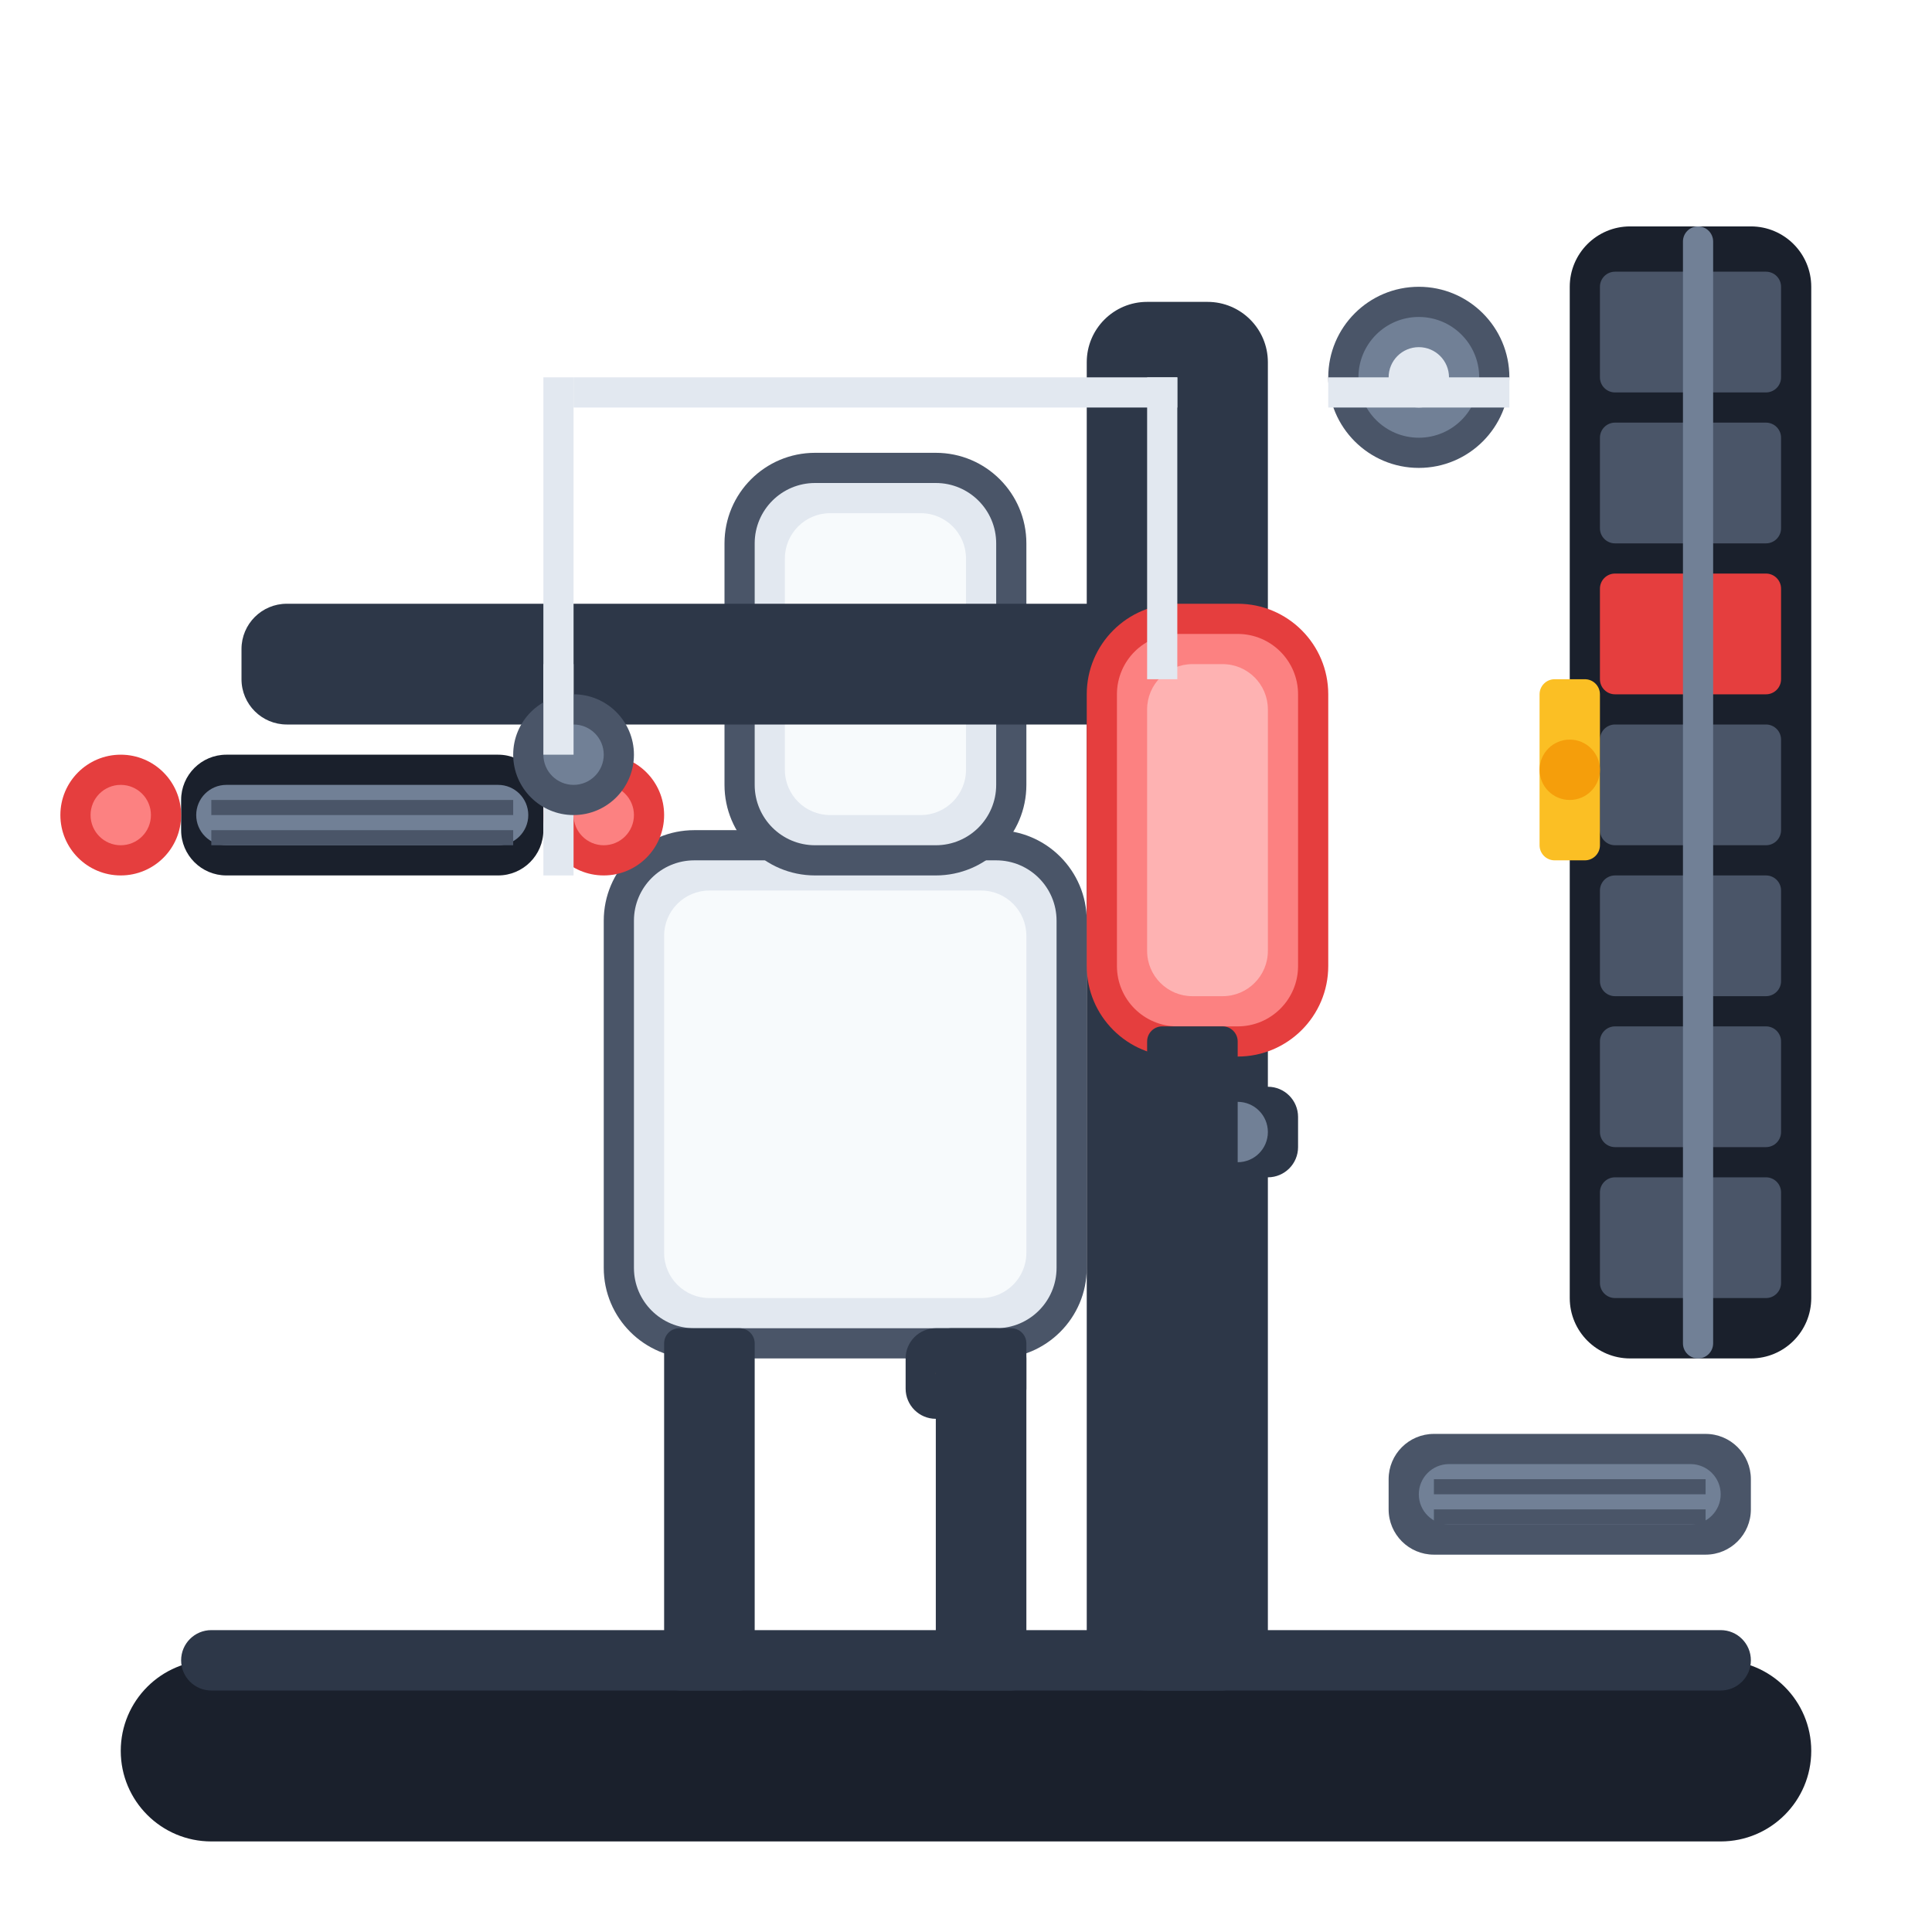
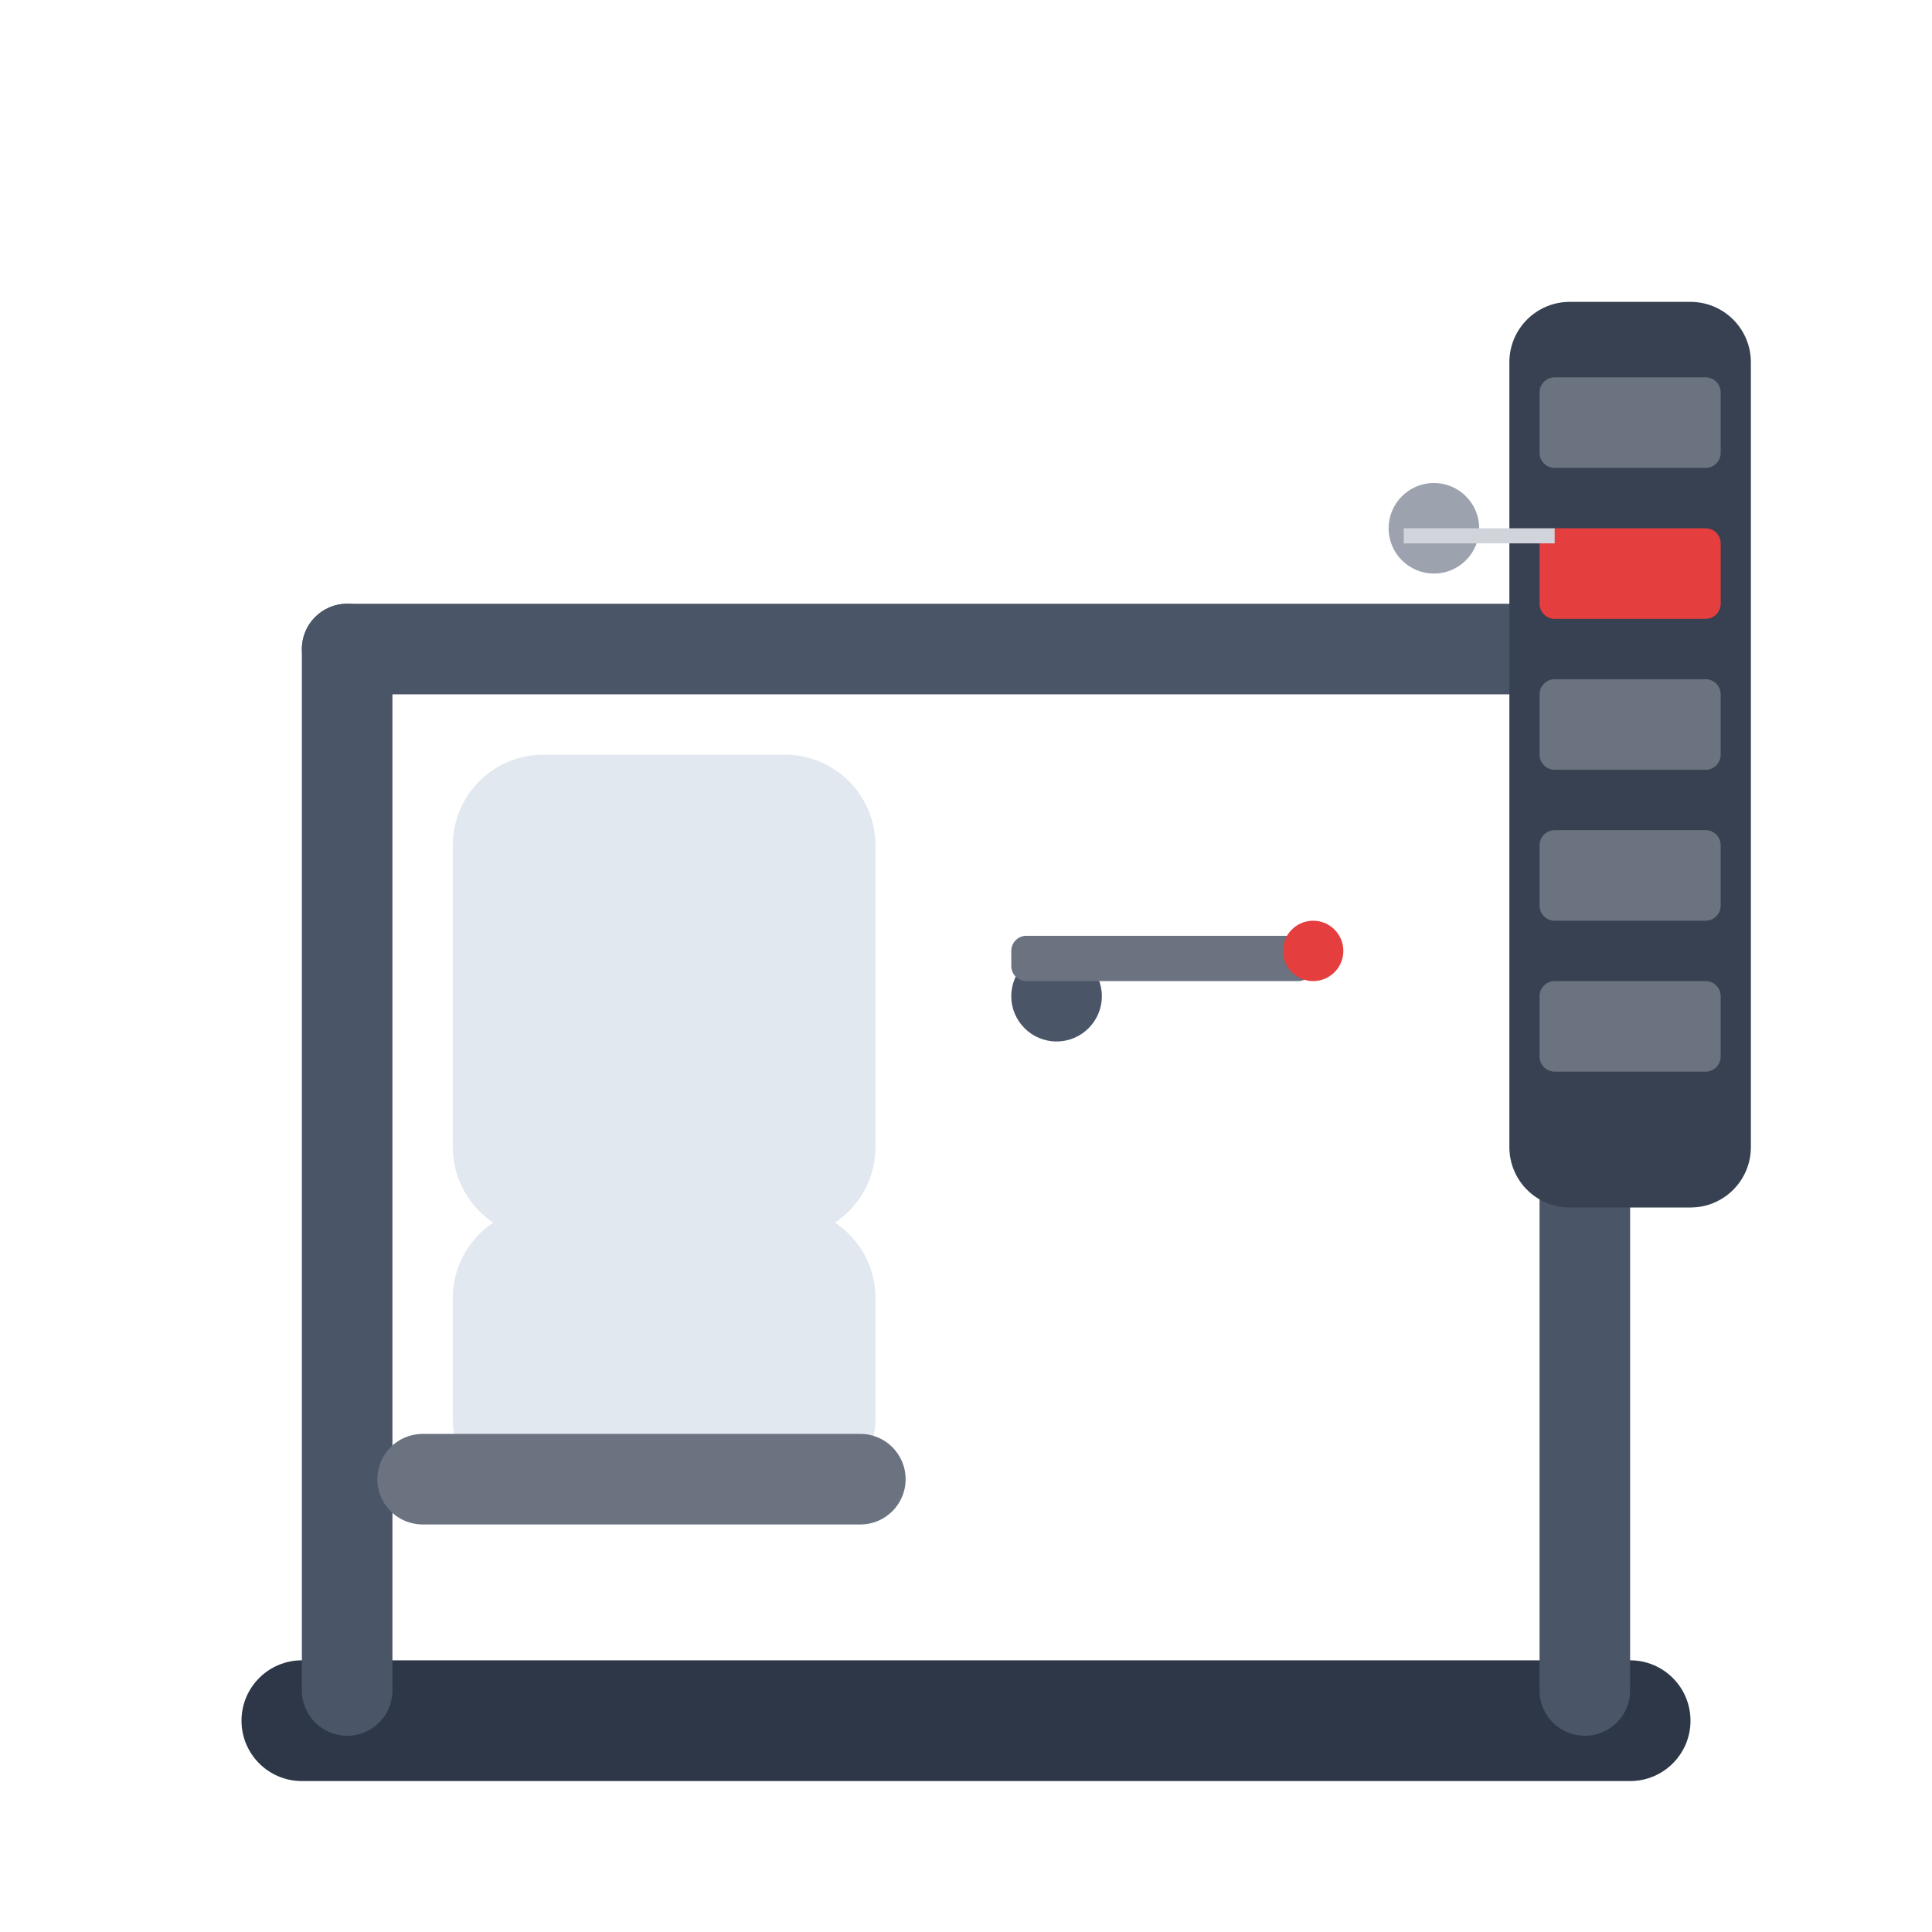
<svg xmlns="http://www.w3.org/2000/svg" width="128" height="128" viewBox="0 0 128 128">
-   <rect x="8" y="110" width="112" height="12" fill="#1a202c" rx="6" />
-   <rect x="12" y="108" width="104" height="4" fill="#2d3748" rx="2" />
-   <rect x="40" y="55" width="32" height="35" fill="#4a5568" rx="6" />
-   <rect x="42" y="57" width="28" height="31" fill="#e2e8f0" rx="4" />
-   <rect x="44" y="59" width="24" height="27" fill="#f7fafc" rx="3" />
-   <rect x="48" y="30" width="20" height="28" fill="#4a5568" rx="6" />
-   <rect x="50" y="32" width="16" height="24" fill="#e2e8f0" rx="4" />
-   <rect x="52" y="34" width="12" height="20" fill="#f7fafc" rx="3" />
-   <rect x="72" y="20" width="12" height="92" fill="#2d3748" rx="4" />
-   <rect x="16" y="40" width="68" height="8" fill="#2d3748" rx="3" />
-   <rect x="12" y="50" width="24" height="8" fill="#1a202c" rx="3" />
-   <rect x="13" y="52" width="22" height="4" fill="#718096" rx="2" />
-   <circle cx="8" cy="54" r="4" fill="#e53e3e" />
-   <circle cx="8" cy="54" r="2" fill="#fc8181" />
-   <circle cx="40" cy="54" r="4" fill="#e53e3e" />
-   <circle cx="40" cy="54" r="2" fill="#fc8181" />
-   <rect x="14" y="53" width="20" height="1" fill="#4a5568" />
-   <rect x="14" y="55" width="20" height="1" fill="#4a5568" />
-   <rect x="36" y="44" width="2" height="14" fill="#e2e8f0" />
-   <circle cx="38" cy="50" r="4" fill="#4a5568" />
-   <circle cx="38" cy="50" r="2" fill="#718096" />
-   <rect x="72" y="40" width="16" height="30" fill="#e53e3e" rx="6" />
-   <rect x="74" y="42" width="12" height="26" fill="#fc8181" rx="4" />
-   <rect x="76" y="44" width="8" height="22" fill="#feb2b2" rx="3" />
-   <rect x="78" y="72" width="8" height="6" fill="#2d3748" rx="2" />
-   <circle cx="82" cy="75" r="2" fill="#718096" />
-   <rect x="104" y="15" width="16" height="75" fill="#1a202c" rx="4" />
-   <rect x="106" y="18" width="12" height="8" fill="#4a5568" rx="1" />
-   <rect x="106" y="28" width="12" height="8" fill="#4a5568" rx="1" />
-   <rect x="106" y="38" width="12" height="8" fill="#e53e3e" rx="1" />
-   <rect x="106" y="48" width="12" height="8" fill="#4a5568" rx="1" />
-   <rect x="106" y="58" width="12" height="8" fill="#4a5568" rx="1" />
-   <rect x="106" y="68" width="12" height="8" fill="#4a5568" rx="1" />
-   <rect x="106" y="78" width="12" height="8" fill="#4a5568" rx="1" />
-   <rect x="111.5" y="15" width="2" height="75" fill="#718096" rx="1" />
-   <circle cx="94" cy="25" r="6" fill="#4a5568" />
-   <circle cx="94" cy="25" r="4" fill="#718096" />
-   <circle cx="94" cy="25" r="2" fill="#e2e8f0" />
-   <rect x="88" y="25" width="12" height="2" fill="#e2e8f0" />
-   <rect x="76" y="25" width="2" height="20" fill="#e2e8f0" />
-   <rect x="38" y="25" width="40" height="2" fill="#e2e8f0" />
-   <rect x="36" y="25" width="2" height="25" fill="#e2e8f0" />
-   <rect x="92" y="95" width="24" height="8" fill="#4a5568" rx="3" />
-   <rect x="94" y="97" width="20" height="4" fill="#718096" rx="2" />
-   <rect x="95" y="98" width="18" height="1" fill="#4a5568" />
-   <rect x="95" y="100" width="18" height="1" fill="#4a5568" />
-   <rect x="60" y="88" width="8" height="6" fill="#2d3748" rx="2" />
-   <circle cx="64" cy="91" r="2" fill="#fbbf24" />
-   <rect x="102" y="45" width="4" height="12" fill="#fbbf24" rx="1" />
-   <circle cx="104" cy="51" r="2" fill="#f59e0b" />
-   <rect x="44" y="88" width="6" height="24" fill="#2d3748" rx="1" />
-   <rect x="62" y="88" width="6" height="24" fill="#2d3748" rx="1" />
-   <rect x="76" y="68" width="6" height="44" fill="#2d3748" rx="1" />
+   <rect x="16" y="110" width="96" height="8" fill="#2d3748" rx="4" />
+   <rect x="20" y="40" width="6" height="75" fill="#4a5568" rx="3" />
+   <rect x="102" y="40" width="6" height="75" fill="#4a5568" rx="3" />
+   <rect x="20" y="40" width="88" height="6" fill="#4a5568" rx="3" />
+   <rect x="30" y="80" width="28" height="20" fill="#e2e8f0" rx="6" />
+   <rect x="30" y="50" width="28" height="32" fill="#e2e8f0" rx="6" />
+   <circle cx="70" cy="66" r="3" fill="#4a5568" />
+   <rect x="67" y="62" width="20" height="3" fill="#6b7280" rx="1" />
+   <circle cx="87" cy="63" r="2" fill="#e53e3e" />
+   <rect x="100" y="20" width="16" height="60" fill="#374151" rx="4" />
+   <rect x="102" y="25" width="12" height="6" fill="#6b7280" rx="1" />
+   <rect x="102" y="35" width="12" height="6" fill="#e53e3e" rx="1" />
+   <rect x="102" y="45" width="12" height="6" fill="#6b7280" rx="1" />
+   <rect x="102" y="55" width="12" height="6" fill="#6b7280" rx="1" />
+   <rect x="102" y="65" width="12" height="6" fill="#6b7280" rx="1" />
+   <circle cx="95" cy="35" r="3" fill="#9ca3af" />
+   <rect x="93" y="35" width="10" height="1" fill="#d1d5db" />
+   <rect x="25" y="95" width="35" height="6" fill="#6b7280" rx="3" />
</svg>
